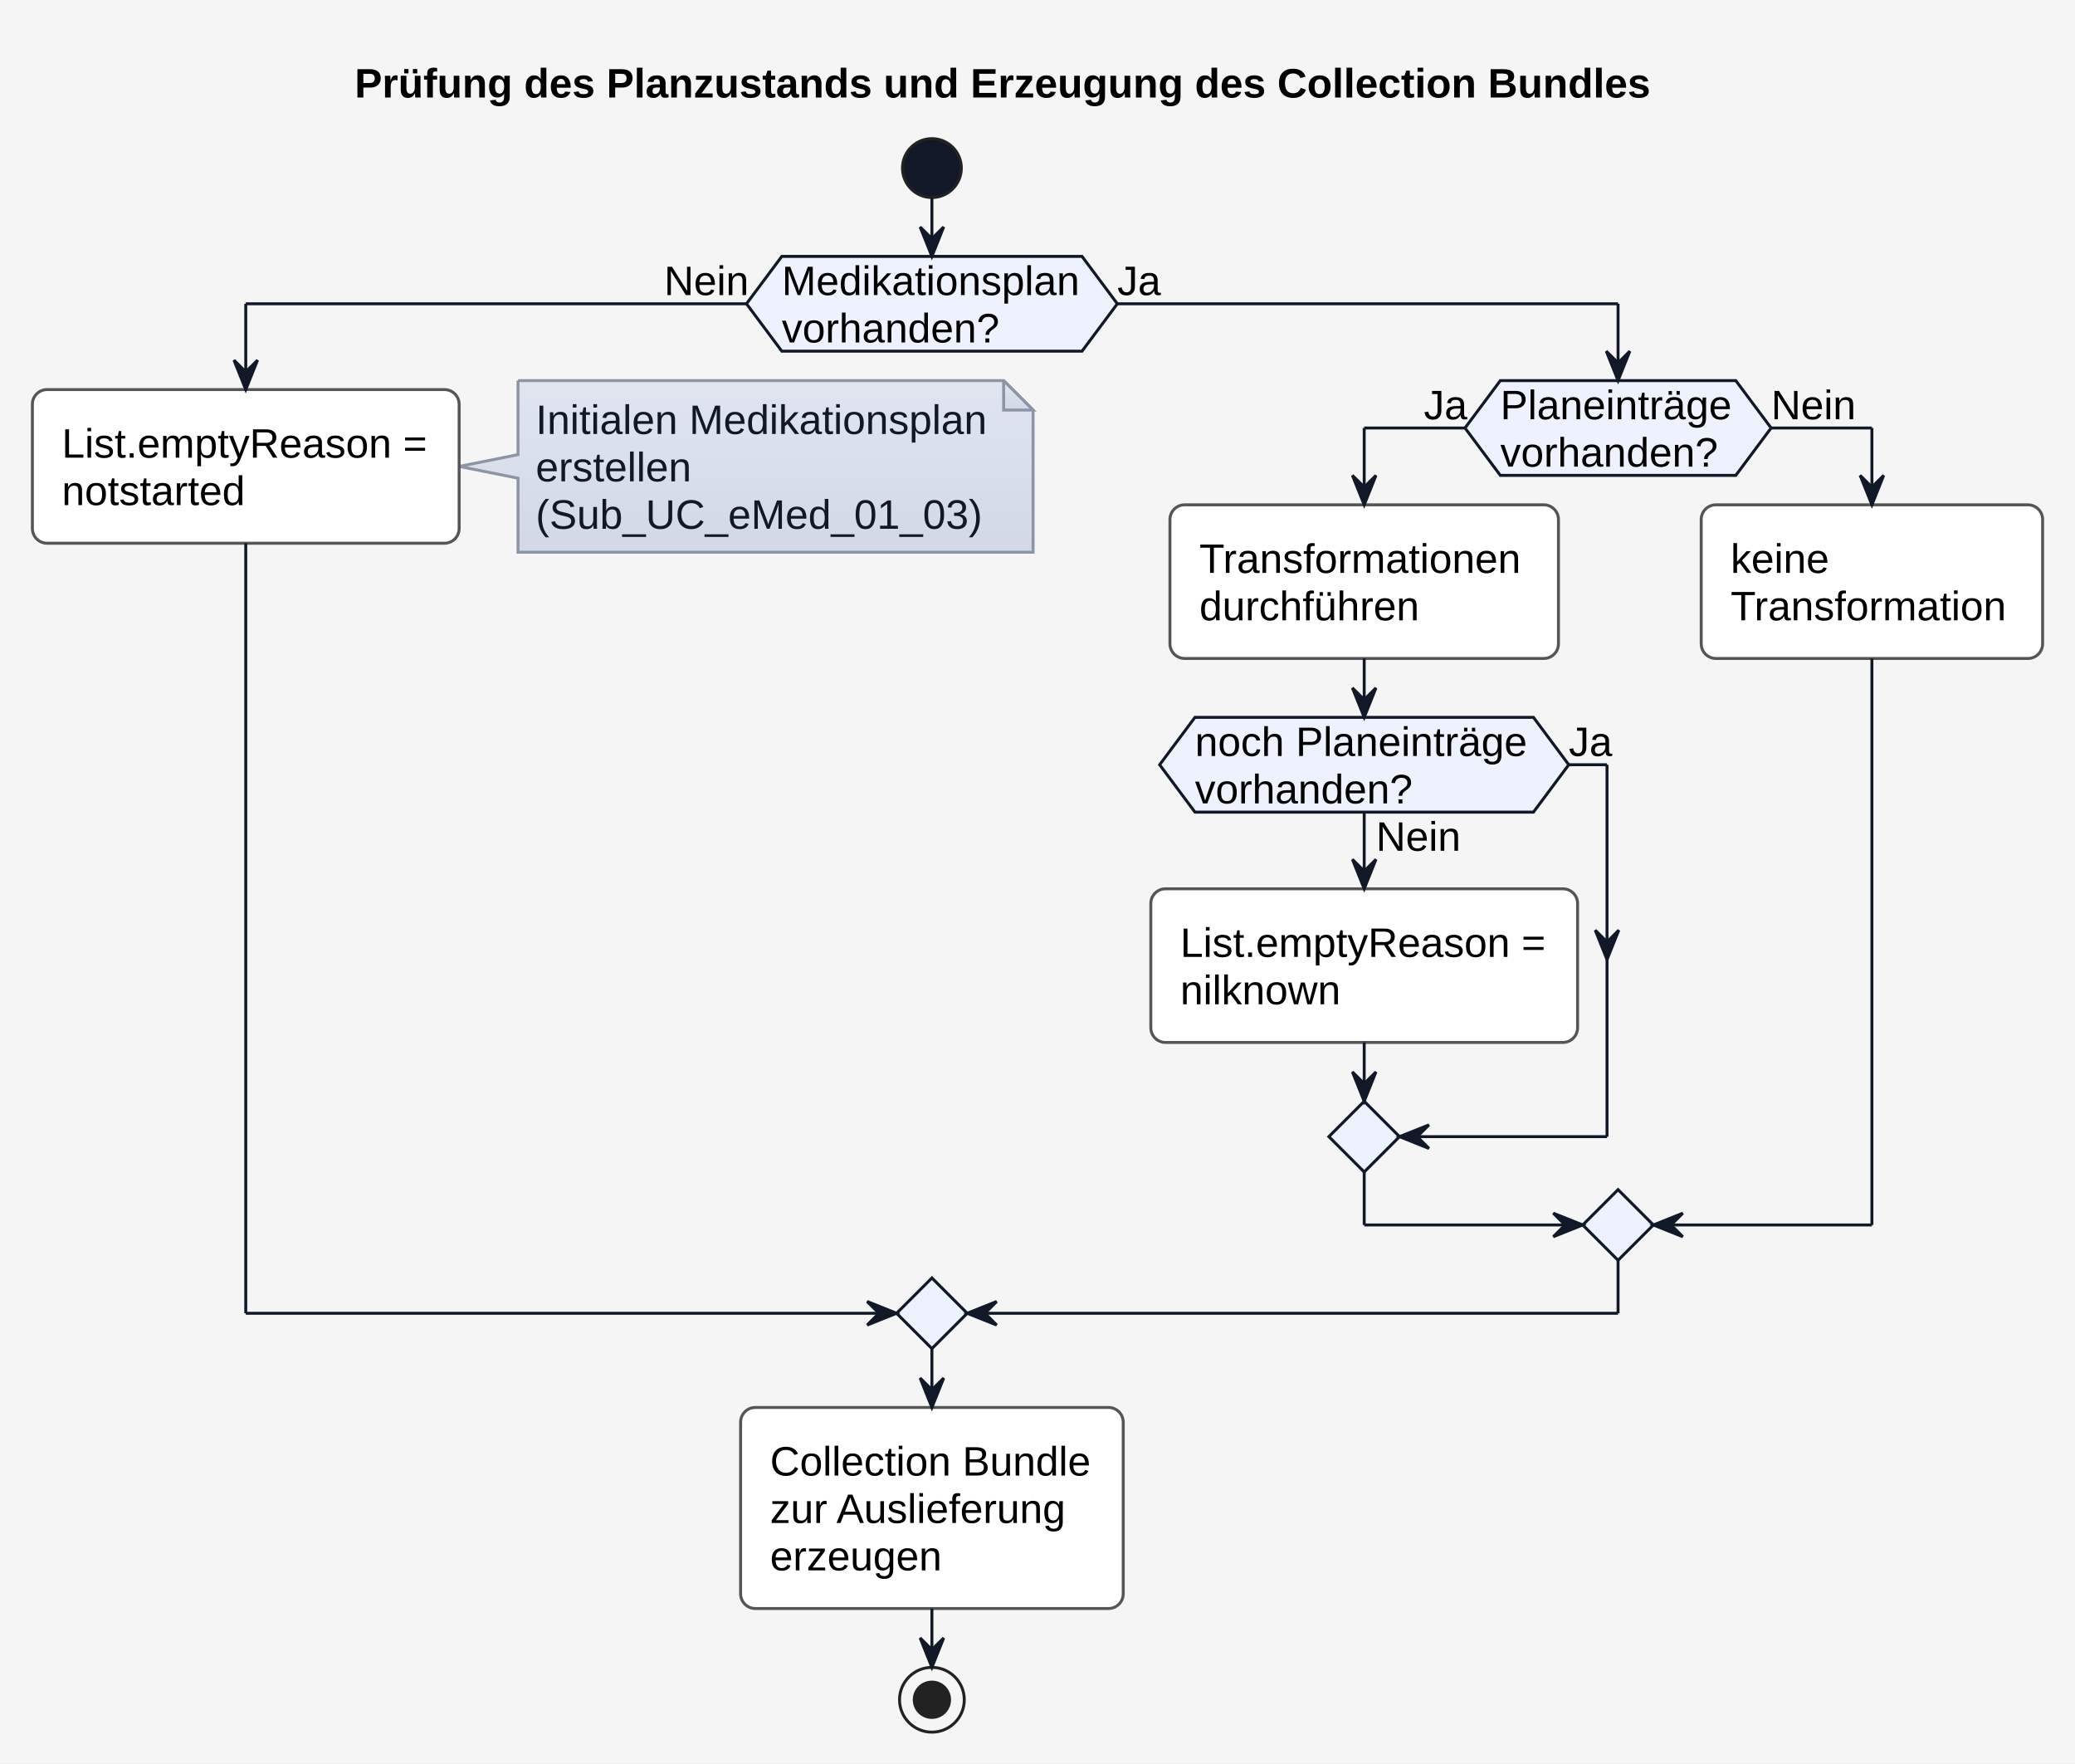
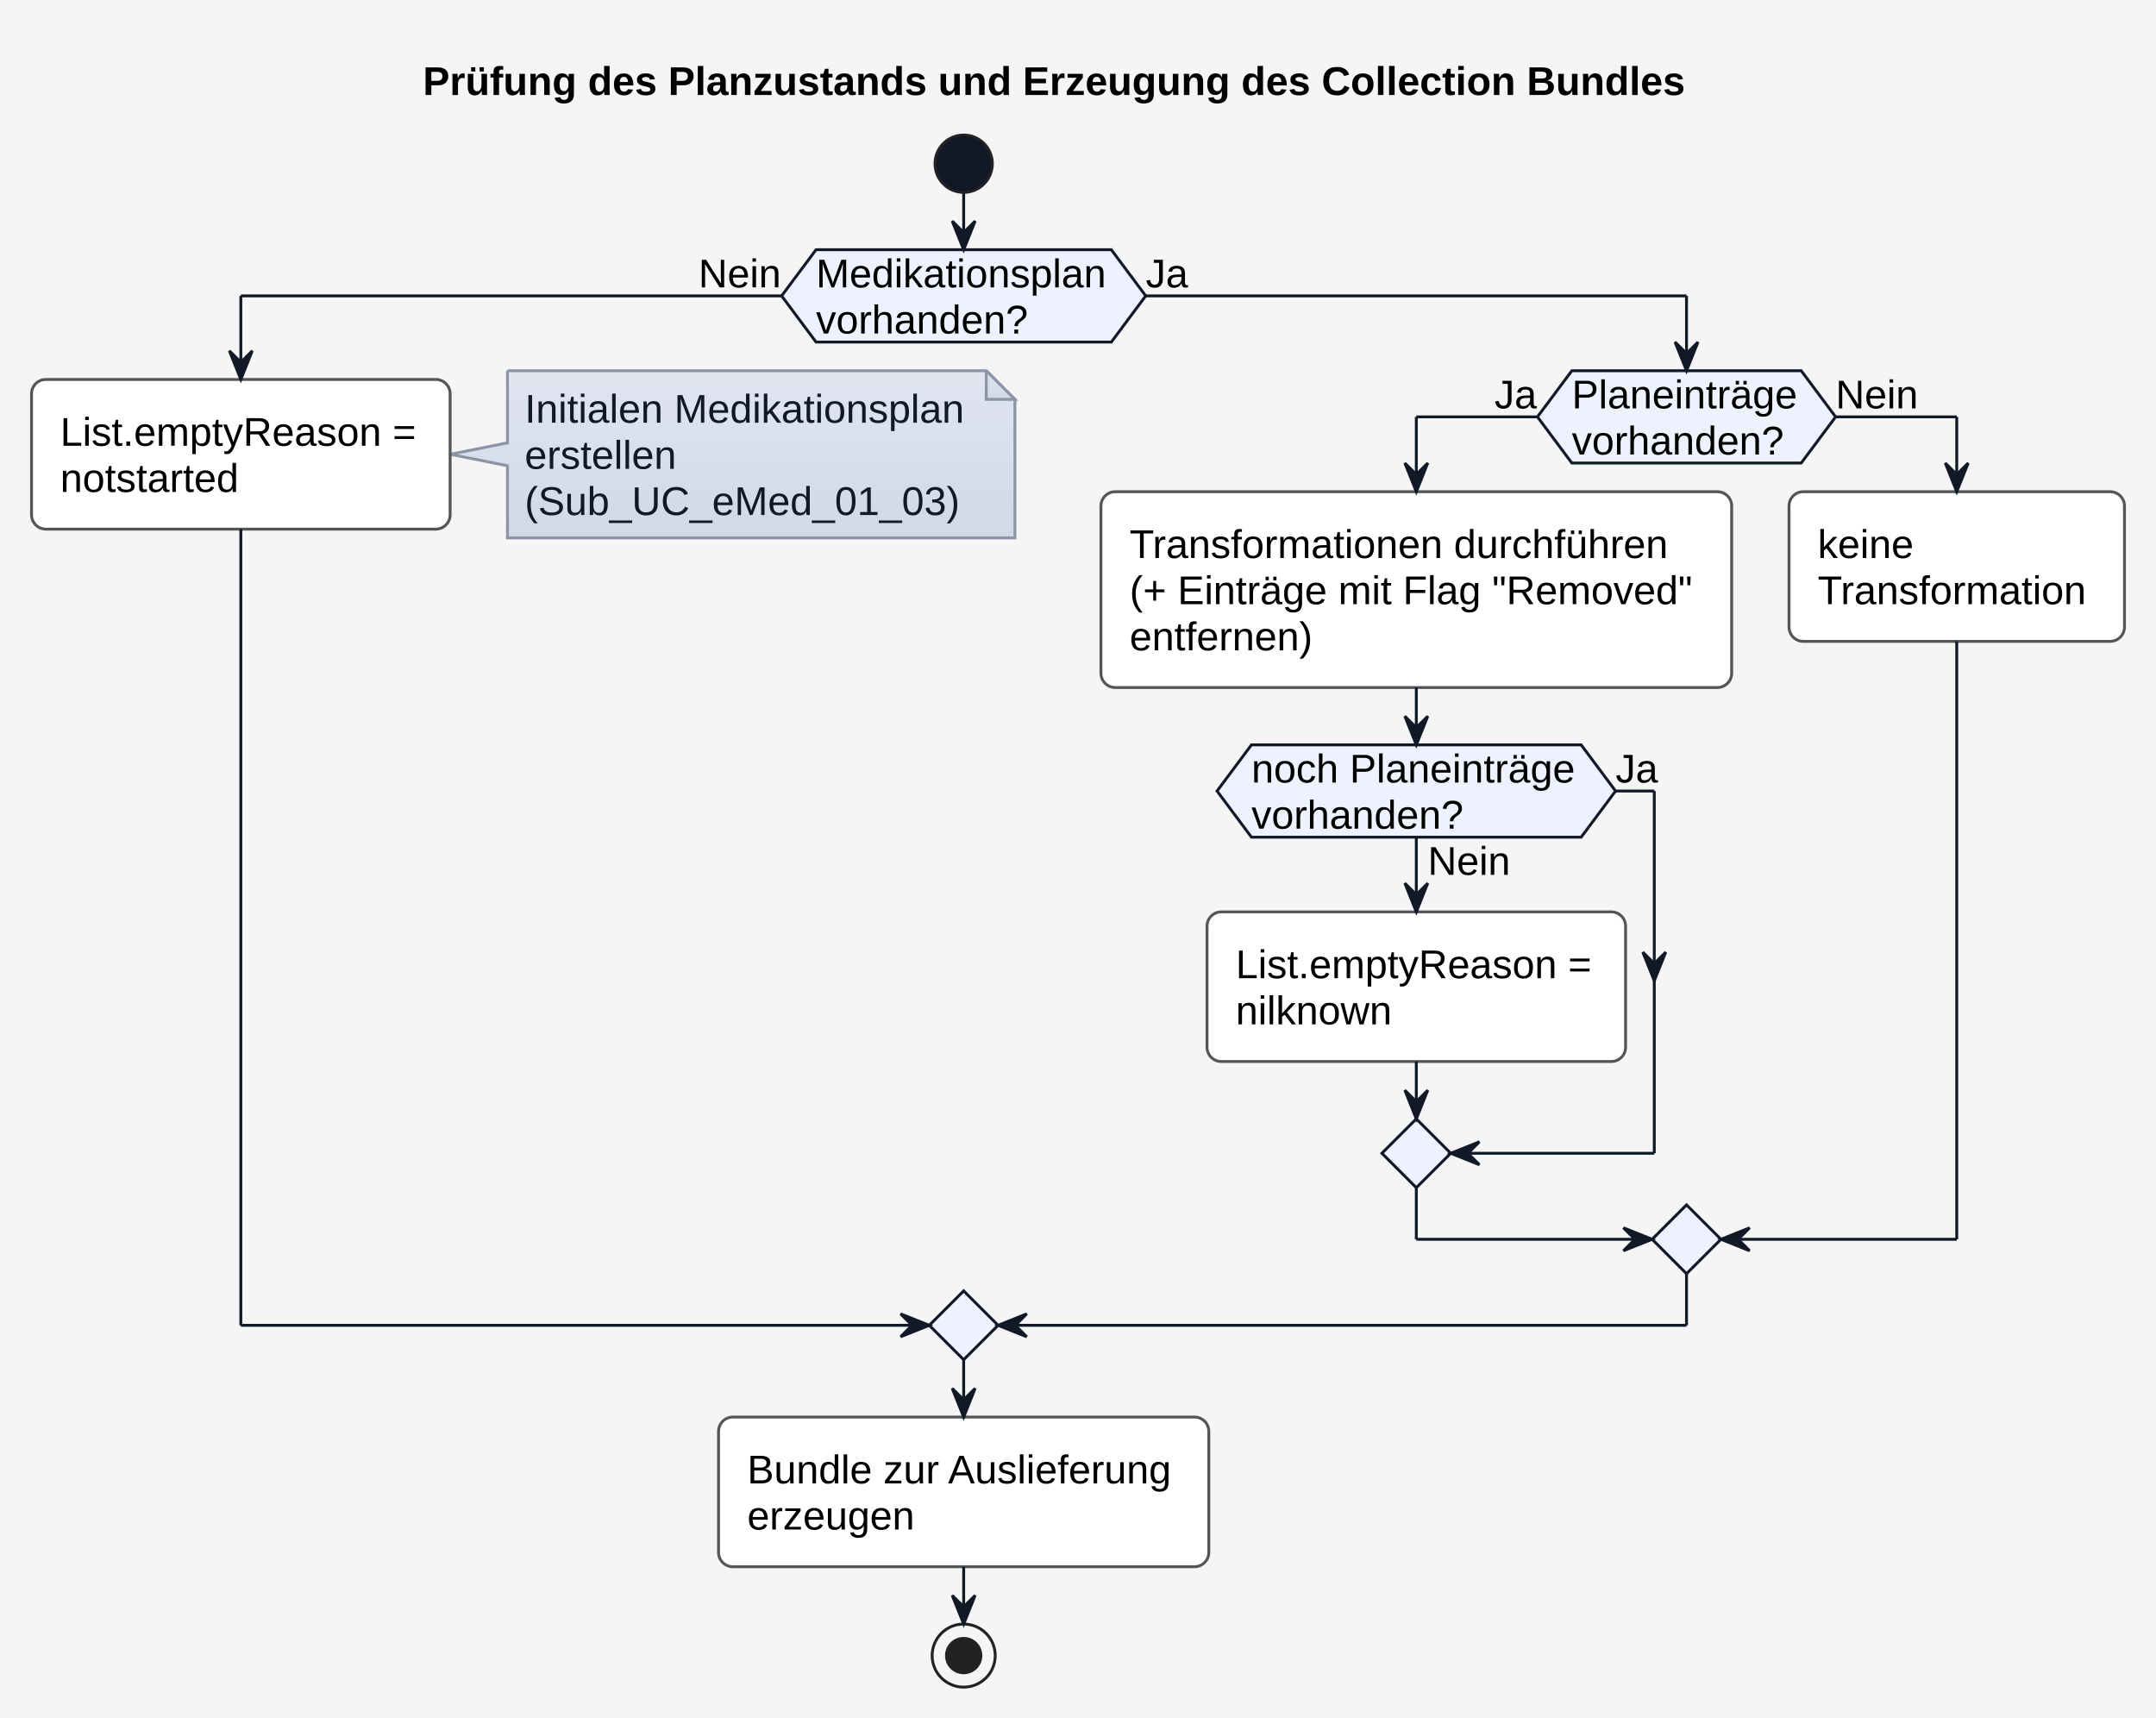
- <svg xmlns="http://www.w3.org/2000/svg" contentStyleType="text/css" height="599px" preserveAspectRatio="none" style="width:705px;height:599px;background:#F5F5F5;" version="1.1" viewBox="0 0 705 599" width="705px" zoomAndPan="magnify">
+ <svg xmlns="http://www.w3.org/2000/svg" contentStyleType="text/css" height="599px" preserveAspectRatio="none" style="width:752px;height:599px;background:#F5F5F5;" version="1.1" viewBox="0 0 752 599" width="752px" zoomAndPan="magnify">
  <defs>
-     <linearGradient id="gfs4mipldthdx0" x1="50%" x2="50%" y1="0%" y2="100%">
+     <linearGradient id="g1ini4e1lwmy1q0" x1="50%" x2="50%" y1="0%" y2="100%">
      <stop offset="0%" stop-color="#E0E5F0" />
      <stop offset="100%" stop-color="#D1D9E6" />
    </linearGradient>
  </defs>
  <g>
-     <rect fill="#F5F5F5" height="599" style="stroke:none;stroke-width:1.0;" width="705" x="0" y="0" />
-     <text fill="#000000" font-family="Arial" font-size="14" font-weight="bold" lengthAdjust="spacing" textLength="461" x="120.5" y="33.132">Prüfung des Planzustands und Erzeugung des Collection Bundles</text>
-     <ellipse cx="316.625" cy="57.099" fill="#111827" rx="10" ry="10" style="stroke:#222222;stroke-width:1.0;" />
-     <polygon fill="#EEF2FF" points="265.625,87.099,367.625,87.099,379.625,103.197,367.625,119.296,265.625,119.296,253.625,103.197,265.625,87.099" style="stroke:#111827;stroke-width:1.0;" />
-     <text fill="#000000" font-family="Arial" font-size="14" lengthAdjust="spacing" textLength="102" x="265.625" y="100.231">Medikationsplan</text>
-     <text fill="#000000" font-family="Arial" font-size="14" lengthAdjust="spacing" textLength="76" x="265.625" y="116.329">vorhanden?</text>
-     <text fill="#000000" font-family="Arial" font-size="14" lengthAdjust="spacing" textLength="28" x="225.625" y="100.231">Nein</text>
-     <text fill="#000000" font-family="Arial" font-size="14" lengthAdjust="spacing" textLength="14" x="379.625" y="100.231">Ja</text>
-     <path d="M176,129.296 L176,154.444 L156,158.444 L176,162.444 L176,187.592 A0,0 0 0 0 176,187.592 L351,187.592 A0,0 0 0 0 351,187.592 L351,139.296 L341,129.296 L176,129.296 A0,0 0 0 0 176,129.296 " fill="url(#gfs4mipldthdx0)" style="stroke:#8B95A5;stroke-width:1.0;" />
-     <path d="M341,129.296 L341,139.296 L351,139.296 L341,129.296 " fill="url(#gfs4mipldthdx0)" style="stroke:#8B95A5;stroke-width:1.0;" />
-     <text fill="#111827" font-family="Arial" font-size="14" lengthAdjust="spacing" textLength="154" x="182" y="147.428">Initialen Medikationsplan</text>
-     <text fill="#111827" font-family="Arial" font-size="14" lengthAdjust="spacing" textLength="54" x="182" y="163.526">erstellen</text>
-     <text fill="#111827" font-family="Arial" font-size="14" lengthAdjust="spacing" textLength="153" x="182" y="179.625">(Sub_UC_eMed_01_03)</text>
-     <rect fill="#FFFFFF" height="52.197" rx="5" ry="5" style="stroke:#555555;stroke-width:1.0;" width="145" x="11" y="132.345" />
-     <text fill="#000000" font-family="Arial" font-size="14" lengthAdjust="spacing" textLength="125" x="21" y="155.477">List.emptyReason =</text>
+     <rect fill="#F5F5F5" height="599" style="stroke:none;stroke-width:1.0;" width="752" x="0" y="0" />
+     <text fill="#000000" font-family="Arial" font-size="14" font-weight="bold" lengthAdjust="spacing" textLength="454" x="147.5" y="33.132">Prüfung des Planzustands und Erzeugung des Collection Bundles</text>
+     <ellipse cx="336.125" cy="57.099" fill="#111827" rx="10" ry="10" style="stroke:#222222;stroke-width:1.0;" />
+     <polygon fill="#EEF2FF" points="284.625,87.099,387.625,87.099,399.625,103.197,387.625,119.296,284.625,119.296,272.625,103.197,284.625,87.099" style="stroke:#111827;stroke-width:1.0;" />
+     <text fill="#000000" font-family="Arial" font-size="14" lengthAdjust="spacing" textLength="103" x="284.625" y="100.231">Medikationsplan</text>
+     <text fill="#000000" font-family="Arial" font-size="14" lengthAdjust="spacing" textLength="76" x="284.625" y="116.329">vorhanden?</text>
+     <text fill="#000000" font-family="Arial" font-size="14" lengthAdjust="spacing" textLength="29" x="243.625" y="100.231">Nein</text>
+     <text fill="#000000" font-family="Arial" font-size="14" lengthAdjust="spacing" textLength="15" x="399.625" y="100.231">Ja</text>
+     <path d="M177,129.296 L177,154.444 L157,158.444 L177,162.444 L177,187.592 A0,0 0 0 0 177,187.592 L354,187.592 A0,0 0 0 0 354,187.592 L354,139.296 L344,129.296 L177,129.296 A0,0 0 0 0 177,129.296 " fill="url(#g1ini4e1lwmy1q0)" style="stroke:#8B95A5;stroke-width:1.0;" />
+     <path d="M344,129.296 L344,139.296 L354,139.296 L344,129.296 " fill="url(#g1ini4e1lwmy1q0)" style="stroke:#8B95A5;stroke-width:1.0;" />
+     <text fill="#111827" font-family="Arial" font-size="14" lengthAdjust="spacing" textLength="156" x="183" y="147.428">Initialen Medikationsplan</text>
+     <text fill="#111827" font-family="Arial" font-size="14" lengthAdjust="spacing" textLength="54" x="183" y="163.526">erstellen</text>
+     <text fill="#111827" font-family="Arial" font-size="14" lengthAdjust="spacing" textLength="155" x="183" y="179.625">(Sub_UC_eMed_01_03)</text>
+     <rect fill="#FFFFFF" height="52.197" rx="5" ry="5" style="stroke:#555555;stroke-width:1.0;" width="146" x="11" y="132.345" />
+     <text fill="#000000" font-family="Arial" font-size="14" lengthAdjust="spacing" textLength="126" x="21" y="155.477">List.emptyReason =</text>
    <text fill="#000000" font-family="Arial" font-size="14" lengthAdjust="spacing" textLength="64" x="21" y="171.576">notstarted</text>
-     <polygon fill="#EEF2FF" points="509.75,129.296,589.75,129.296,601.75,145.394,589.75,161.493,509.75,161.493,497.75,145.394,509.75,129.296" style="stroke:#111827;stroke-width:1.0;" />
-     <text fill="#000000" font-family="Arial" font-size="14" lengthAdjust="spacing" textLength="80" x="509.75" y="142.428">Planeinträge</text>
-     <text fill="#000000" font-family="Arial" font-size="14" lengthAdjust="spacing" textLength="76" x="509.75" y="158.526">vorhanden?</text>
-     <text fill="#000000" font-family="Arial" font-size="14" lengthAdjust="spacing" textLength="14" x="483.75" y="142.428">Ja</text>
-     <text fill="#000000" font-family="Arial" font-size="14" lengthAdjust="spacing" textLength="28" x="601.75" y="142.428">Nein</text>
-     <rect fill="#FFFFFF" height="52.197" rx="5" ry="5" style="stroke:#555555;stroke-width:1.0;" width="132" x="397.5" y="171.493" />
-     <text fill="#000000" font-family="Arial" font-size="14" lengthAdjust="spacing" textLength="112" x="407.5" y="194.625">Transformationen</text>
-     <text fill="#000000" font-family="Arial" font-size="14" lengthAdjust="spacing" textLength="77" x="407.5" y="210.724">durchführen</text>
-     <rect fill="#FFFFFF" height="52.197" rx="5" ry="5" style="stroke:#555555;stroke-width:1.0;" width="145" x="391" y="301.937" />
-     <text fill="#000000" font-family="Arial" font-size="14" lengthAdjust="spacing" textLength="125" x="401" y="325.069">List.emptyReason =</text>
-     <text fill="#000000" font-family="Arial" font-size="14" lengthAdjust="spacing" textLength="54" x="401" y="341.168">nilknown</text>
-     <polygon fill="#EEF2FF" points="406,243.69,521,243.69,533,259.789,521,275.888,406,275.888,394,259.789,406,243.69" style="stroke:#111827;stroke-width:1.0;" />
-     <text fill="#000000" font-family="Arial" font-size="14" lengthAdjust="spacing" textLength="28" x="467.5" y="289.019">Nein</text>
-     <text fill="#000000" font-family="Arial" font-size="14" lengthAdjust="spacing" textLength="115" x="406" y="256.822">noch Planeinträge</text>
-     <text fill="#000000" font-family="Arial" font-size="14" lengthAdjust="spacing" textLength="76" x="406" y="272.921">vorhanden?</text>
-     <text fill="#000000" font-family="Arial" font-size="14" lengthAdjust="spacing" textLength="14" x="533" y="256.822">Ja</text>
-     <polygon fill="#EEF2FF" points="463.5,374.134,475.5,386.134,463.5,398.134,451.5,386.134,463.5,374.134" style="stroke:#111827;stroke-width:1.0;" />
-     <rect fill="#FFFFFF" height="52.197" rx="5" ry="5" style="stroke:#555555;stroke-width:1.0;" width="116" x="578" y="171.493" />
-     <text fill="#000000" font-family="Arial" font-size="14" lengthAdjust="spacing" textLength="34" x="588" y="194.625">keine</text>
-     <text fill="#000000" font-family="Arial" font-size="14" lengthAdjust="spacing" textLength="96" x="588" y="210.724">Transformation</text>
-     <polygon fill="#EEF2FF" points="549.75,404.134,561.75,416.134,549.75,428.134,537.75,416.134,549.75,404.134" style="stroke:#111827;stroke-width:1.0;" />
-     <polygon fill="#EEF2FF" points="316.625,434.134,328.625,446.134,316.625,458.134,304.625,446.134,316.625,434.134" style="stroke:#111827;stroke-width:1.0;" />
-     <rect fill="#FFFFFF" height="68.296" rx="5" ry="5" style="stroke:#555555;stroke-width:1.0;" width="130" x="251.625" y="478.134" />
-     <text fill="#000000" font-family="Arial" font-size="14" lengthAdjust="spacing" textLength="110" x="261.625" y="501.266">Collection Bundle</text>
-     <text fill="#000000" font-family="Arial" font-size="14" lengthAdjust="spacing" textLength="102" x="261.625" y="517.365">zur Auslieferung</text>
-     <text fill="#000000" font-family="Arial" font-size="14" lengthAdjust="spacing" textLength="59" x="261.625" y="533.463">erzeugen</text>
-     <ellipse cx="316.625" cy="577.43" fill="none" rx="11" ry="11" style="stroke:#222222;stroke-width:1.0;" />
-     <ellipse cx="316.625" cy="577.43" fill="#222222" rx="6" ry="6" style="stroke:#222222;stroke-width:1.0;" />
-     <line style="stroke:#111827;stroke-width:1.0;" x1="463.5" x2="463.5" y1="275.888" y2="301.937" />
-     <polygon fill="#111827" points="459.5,291.937,463.5,301.937,467.5,291.937,463.5,295.937" style="stroke:#111827;stroke-width:1.0;" />
-     <line style="stroke:#111827;stroke-width:1.0;" x1="533" x2="546" y1="259.789" y2="259.789" />
-     <polygon fill="#111827" points="542,315.986,546,325.986,550,315.986,546,319.986" style="stroke:#111827;stroke-width:1.0;" />
-     <line style="stroke:#111827;stroke-width:1.0;" x1="546" x2="546" y1="259.789" y2="386.134" />
-     <line style="stroke:#111827;stroke-width:1.0;" x1="546" x2="475.5" y1="386.134" y2="386.134" />
-     <polygon fill="#111827" points="485.5,382.134,475.5,386.134,485.5,390.134,481.5,386.134" style="stroke:#111827;stroke-width:1.0;" />
-     <line style="stroke:#111827;stroke-width:1.0;" x1="463.5" x2="463.5" y1="354.134" y2="374.134" />
-     <polygon fill="#111827" points="459.5,364.134,463.5,374.134,467.5,364.134,463.5,368.134" style="stroke:#111827;stroke-width:1.0;" />
-     <line style="stroke:#111827;stroke-width:1.0;" x1="463.5" x2="463.5" y1="223.69" y2="243.69" />
-     <polygon fill="#111827" points="459.5,233.69,463.5,243.69,467.5,233.69,463.5,237.69" style="stroke:#111827;stroke-width:1.0;" />
-     <line style="stroke:#111827;stroke-width:1.0;" x1="497.75" x2="463.5" y1="145.394" y2="145.394" />
-     <line style="stroke:#111827;stroke-width:1.0;" x1="463.5" x2="463.5" y1="145.394" y2="171.493" />
-     <polygon fill="#111827" points="459.5,161.493,463.5,171.493,467.5,161.493,463.5,165.493" style="stroke:#111827;stroke-width:1.0;" />
-     <line style="stroke:#111827;stroke-width:1.0;" x1="601.75" x2="636" y1="145.394" y2="145.394" />
-     <line style="stroke:#111827;stroke-width:1.0;" x1="636" x2="636" y1="145.394" y2="171.493" />
-     <polygon fill="#111827" points="632,161.493,636,171.493,640,161.493,636,165.493" style="stroke:#111827;stroke-width:1.0;" />
-     <line style="stroke:#111827;stroke-width:1.0;" x1="463.5" x2="463.5" y1="398.134" y2="416.134" />
-     <line style="stroke:#111827;stroke-width:1.0;" x1="463.5" x2="537.75" y1="416.134" y2="416.134" />
-     <polygon fill="#111827" points="527.75,412.134,537.75,416.134,527.75,420.134,531.75,416.134" style="stroke:#111827;stroke-width:1.0;" />
-     <line style="stroke:#111827;stroke-width:1.0;" x1="636" x2="636" y1="223.69" y2="416.134" />
-     <line style="stroke:#111827;stroke-width:1.0;" x1="636" x2="561.75" y1="416.134" y2="416.134" />
-     <polygon fill="#111827" points="571.75,412.134,561.75,416.134,571.75,420.134,567.75,416.134" style="stroke:#111827;stroke-width:1.0;" />
-     <line style="stroke:#111827;stroke-width:1.0;" x1="253.625" x2="83.5" y1="103.197" y2="103.197" />
-     <line style="stroke:#111827;stroke-width:1.0;" x1="83.5" x2="83.5" y1="103.197" y2="132.345" />
-     <polygon fill="#111827" points="79.5,122.345,83.5,132.345,87.5,122.345,83.5,126.345" style="stroke:#111827;stroke-width:1.0;" />
-     <line style="stroke:#111827;stroke-width:1.0;" x1="379.625" x2="549.75" y1="103.197" y2="103.197" />
-     <line style="stroke:#111827;stroke-width:1.0;" x1="549.75" x2="549.75" y1="103.197" y2="129.296" />
-     <polygon fill="#111827" points="545.75,119.296,549.75,129.296,553.75,119.296,549.75,123.296" style="stroke:#111827;stroke-width:1.0;" />
-     <line style="stroke:#111827;stroke-width:1.0;" x1="83.5" x2="83.5" y1="184.542" y2="446.134" />
-     <line style="stroke:#111827;stroke-width:1.0;" x1="83.5" x2="304.625" y1="446.134" y2="446.134" />
-     <polygon fill="#111827" points="294.625,442.134,304.625,446.134,294.625,450.134,298.625,446.134" style="stroke:#111827;stroke-width:1.0;" />
-     <line style="stroke:#111827;stroke-width:1.0;" x1="549.75" x2="549.75" y1="428.134" y2="446.134" />
-     <line style="stroke:#111827;stroke-width:1.0;" x1="549.75" x2="328.625" y1="446.134" y2="446.134" />
-     <polygon fill="#111827" points="338.625,442.134,328.625,446.134,338.625,450.134,334.625,446.134" style="stroke:#111827;stroke-width:1.0;" />
-     <line style="stroke:#111827;stroke-width:1.0;" x1="316.625" x2="316.625" y1="67.099" y2="87.099" />
-     <polygon fill="#111827" points="312.625,77.099,316.625,87.099,320.625,77.099,316.625,81.099" style="stroke:#111827;stroke-width:1.0;" />
-     <line style="stroke:#111827;stroke-width:1.0;" x1="316.625" x2="316.625" y1="458.134" y2="478.134" />
-     <polygon fill="#111827" points="312.625,468.134,316.625,478.134,320.625,468.134,316.625,472.134" style="stroke:#111827;stroke-width:1.0;" />
-     <line style="stroke:#111827;stroke-width:1.0;" x1="316.625" x2="316.625" y1="546.43" y2="566.43" />
-     <polygon fill="#111827" points="312.625,556.43,316.625,566.43,320.625,556.43,316.625,560.43" style="stroke:#111827;stroke-width:1.0;" />
+     <polygon fill="#EEF2FF" points="548.25,129.296,628.25,129.296,640.25,145.394,628.25,161.493,548.25,161.493,536.25,145.394,548.25,129.296" style="stroke:#111827;stroke-width:1.0;" />
+     <text fill="#000000" font-family="Arial" font-size="14" lengthAdjust="spacing" textLength="80" x="548.25" y="142.428">Planeinträge</text>
+     <text fill="#000000" font-family="Arial" font-size="14" lengthAdjust="spacing" textLength="76" x="548.25" y="158.526">vorhanden?</text>
+     <text fill="#000000" font-family="Arial" font-size="14" lengthAdjust="spacing" textLength="15" x="521.25" y="142.428">Ja</text>
+     <text fill="#000000" font-family="Arial" font-size="14" lengthAdjust="spacing" textLength="29" x="640.25" y="142.428">Nein</text>
+     <rect fill="#FFFFFF" height="68.296" rx="5" ry="5" style="stroke:#555555;stroke-width:1.0;" width="220" x="384" y="171.493" />
+     <text fill="#000000" font-family="Arial" font-size="14" lengthAdjust="spacing" textLength="194" x="394" y="194.625">Transformationen durchführen</text>
+     <text fill="#000000" font-family="Arial" font-size="14" lengthAdjust="spacing" textLength="200" x="394" y="210.724">(+ Einträge mit Flag "Removed"</text>
+     <text fill="#000000" font-family="Arial" font-size="14" lengthAdjust="spacing" textLength="66" x="394" y="226.822">entfernen)</text>
+     <rect fill="#FFFFFF" height="52.197" rx="5" ry="5" style="stroke:#555555;stroke-width:1.0;" width="146" x="421" y="318.036" />
+     <text fill="#000000" font-family="Arial" font-size="14" lengthAdjust="spacing" textLength="126" x="431" y="341.168">List.emptyReason =</text>
+     <text fill="#000000" font-family="Arial" font-size="14" lengthAdjust="spacing" textLength="55" x="431" y="357.266">nilknown</text>
+     <polygon fill="#EEF2FF" points="436.5,259.789,551.5,259.789,563.5,275.888,551.5,291.986,436.5,291.986,424.5,275.888,436.5,259.789" style="stroke:#111827;stroke-width:1.0;" />
+     <text fill="#000000" font-family="Arial" font-size="14" lengthAdjust="spacing" textLength="29" x="498" y="305.118">Nein</text>
+     <text fill="#000000" font-family="Arial" font-size="14" lengthAdjust="spacing" textLength="115" x="436.5" y="272.921">noch Planeinträge</text>
+     <text fill="#000000" font-family="Arial" font-size="14" lengthAdjust="spacing" textLength="76" x="436.5" y="289.019">vorhanden?</text>
+     <text fill="#000000" font-family="Arial" font-size="14" lengthAdjust="spacing" textLength="15" x="563.5" y="272.921">Ja</text>
+     <polygon fill="#EEF2FF" points="494,390.233,506,402.233,494,414.233,482,402.233,494,390.233" style="stroke:#111827;stroke-width:1.0;" />
+     <rect fill="#FFFFFF" height="52.197" rx="5" ry="5" style="stroke:#555555;stroke-width:1.0;" width="117" x="624" y="171.493" />
+     <text fill="#000000" font-family="Arial" font-size="14" lengthAdjust="spacing" textLength="34" x="634" y="194.625">keine</text>
+     <text fill="#000000" font-family="Arial" font-size="14" lengthAdjust="spacing" textLength="97" x="634" y="210.724">Transformation</text>
+     <polygon fill="#EEF2FF" points="588.25,420.233,600.25,432.233,588.25,444.233,576.25,432.233,588.25,420.233" style="stroke:#111827;stroke-width:1.0;" />
+     <polygon fill="#EEF2FF" points="336.125,450.233,348.125,462.233,336.125,474.233,324.125,462.233,336.125,450.233" style="stroke:#111827;stroke-width:1.0;" />
+     <rect fill="#FFFFFF" height="52.197" rx="5" ry="5" style="stroke:#555555;stroke-width:1.0;" width="171" x="250.625" y="494.233" />
+     <text fill="#000000" font-family="Arial" font-size="14" lengthAdjust="spacing" textLength="151" x="260.625" y="517.365">Bundle zur Auslieferung</text>
+     <text fill="#000000" font-family="Arial" font-size="14" lengthAdjust="spacing" textLength="60" x="260.625" y="533.463">erzeugen</text>
+     <ellipse cx="336.125" cy="577.43" fill="none" rx="11" ry="11" style="stroke:#222222;stroke-width:1.0;" />
+     <ellipse cx="336.125" cy="577.43" fill="#222222" rx="6" ry="6" style="stroke:#222222;stroke-width:1.0;" />
+     <line style="stroke:#111827;stroke-width:1.0;" x1="494" x2="494" y1="291.986" y2="318.036" />
+     <polygon fill="#111827" points="490,308.036,494,318.036,498,308.036,494,312.036" style="stroke:#111827;stroke-width:1.0;" />
+     <line style="stroke:#111827;stroke-width:1.0;" x1="563.5" x2="577" y1="275.888" y2="275.888" />
+     <polygon fill="#111827" points="573,332.085,577,342.085,581,332.085,577,336.085" style="stroke:#111827;stroke-width:1.0;" />
+     <line style="stroke:#111827;stroke-width:1.0;" x1="577" x2="577" y1="275.888" y2="402.233" />
+     <line style="stroke:#111827;stroke-width:1.0;" x1="577" x2="506" y1="402.233" y2="402.233" />
+     <polygon fill="#111827" points="516,398.233,506,402.233,516,406.233,512,402.233" style="stroke:#111827;stroke-width:1.0;" />
+     <line style="stroke:#111827;stroke-width:1.0;" x1="494" x2="494" y1="370.233" y2="390.233" />
+     <polygon fill="#111827" points="490,380.233,494,390.233,498,380.233,494,384.233" style="stroke:#111827;stroke-width:1.0;" />
+     <line style="stroke:#111827;stroke-width:1.0;" x1="494" x2="494" y1="239.789" y2="259.789" />
+     <polygon fill="#111827" points="490,249.789,494,259.789,498,249.789,494,253.789" style="stroke:#111827;stroke-width:1.0;" />
+     <line style="stroke:#111827;stroke-width:1.0;" x1="536.25" x2="494" y1="145.394" y2="145.394" />
+     <line style="stroke:#111827;stroke-width:1.0;" x1="494" x2="494" y1="145.394" y2="171.493" />
+     <polygon fill="#111827" points="490,161.493,494,171.493,498,161.493,494,165.493" style="stroke:#111827;stroke-width:1.0;" />
+     <line style="stroke:#111827;stroke-width:1.0;" x1="640.25" x2="682.5" y1="145.394" y2="145.394" />
+     <line style="stroke:#111827;stroke-width:1.0;" x1="682.5" x2="682.5" y1="145.394" y2="171.493" />
+     <polygon fill="#111827" points="678.5,161.493,682.5,171.493,686.5,161.493,682.5,165.493" style="stroke:#111827;stroke-width:1.0;" />
+     <line style="stroke:#111827;stroke-width:1.0;" x1="494" x2="494" y1="414.233" y2="432.233" />
+     <line style="stroke:#111827;stroke-width:1.0;" x1="494" x2="576.25" y1="432.233" y2="432.233" />
+     <polygon fill="#111827" points="566.25,428.233,576.25,432.233,566.25,436.233,570.25,432.233" style="stroke:#111827;stroke-width:1.0;" />
+     <line style="stroke:#111827;stroke-width:1.0;" x1="682.5" x2="682.5" y1="223.69" y2="432.233" />
+     <line style="stroke:#111827;stroke-width:1.0;" x1="682.5" x2="600.25" y1="432.233" y2="432.233" />
+     <polygon fill="#111827" points="610.25,428.233,600.25,432.233,610.25,436.233,606.25,432.233" style="stroke:#111827;stroke-width:1.0;" />
+     <line style="stroke:#111827;stroke-width:1.0;" x1="272.625" x2="84" y1="103.197" y2="103.197" />
+     <line style="stroke:#111827;stroke-width:1.0;" x1="84" x2="84" y1="103.197" y2="132.345" />
+     <polygon fill="#111827" points="80,122.345,84,132.345,88,122.345,84,126.345" style="stroke:#111827;stroke-width:1.0;" />
+     <line style="stroke:#111827;stroke-width:1.0;" x1="399.625" x2="588.25" y1="103.197" y2="103.197" />
+     <line style="stroke:#111827;stroke-width:1.0;" x1="588.25" x2="588.25" y1="103.197" y2="129.296" />
+     <polygon fill="#111827" points="584.25,119.296,588.25,129.296,592.25,119.296,588.25,123.296" style="stroke:#111827;stroke-width:1.0;" />
+     <line style="stroke:#111827;stroke-width:1.0;" x1="84" x2="84" y1="184.542" y2="462.233" />
+     <line style="stroke:#111827;stroke-width:1.0;" x1="84" x2="324.125" y1="462.233" y2="462.233" />
+     <polygon fill="#111827" points="314.125,458.233,324.125,462.233,314.125,466.233,318.125,462.233" style="stroke:#111827;stroke-width:1.0;" />
+     <line style="stroke:#111827;stroke-width:1.0;" x1="588.25" x2="588.25" y1="444.233" y2="462.233" />
+     <line style="stroke:#111827;stroke-width:1.0;" x1="588.25" x2="348.125" y1="462.233" y2="462.233" />
+     <polygon fill="#111827" points="358.125,458.233,348.125,462.233,358.125,466.233,354.125,462.233" style="stroke:#111827;stroke-width:1.0;" />
+     <line style="stroke:#111827;stroke-width:1.0;" x1="336.125" x2="336.125" y1="67.099" y2="87.099" />
+     <polygon fill="#111827" points="332.125,77.099,336.125,87.099,340.125,77.099,336.125,81.099" style="stroke:#111827;stroke-width:1.0;" />
+     <line style="stroke:#111827;stroke-width:1.0;" x1="336.125" x2="336.125" y1="474.233" y2="494.233" />
+     <polygon fill="#111827" points="332.125,484.233,336.125,494.233,340.125,484.233,336.125,488.233" style="stroke:#111827;stroke-width:1.0;" />
+     <line style="stroke:#111827;stroke-width:1.0;" x1="336.125" x2="336.125" y1="546.43" y2="566.43" />
+     <polygon fill="#111827" points="332.125,556.43,336.125,566.43,340.125,556.43,336.125,560.43" style="stroke:#111827;stroke-width:1.0;" />
  </g>
</svg>
